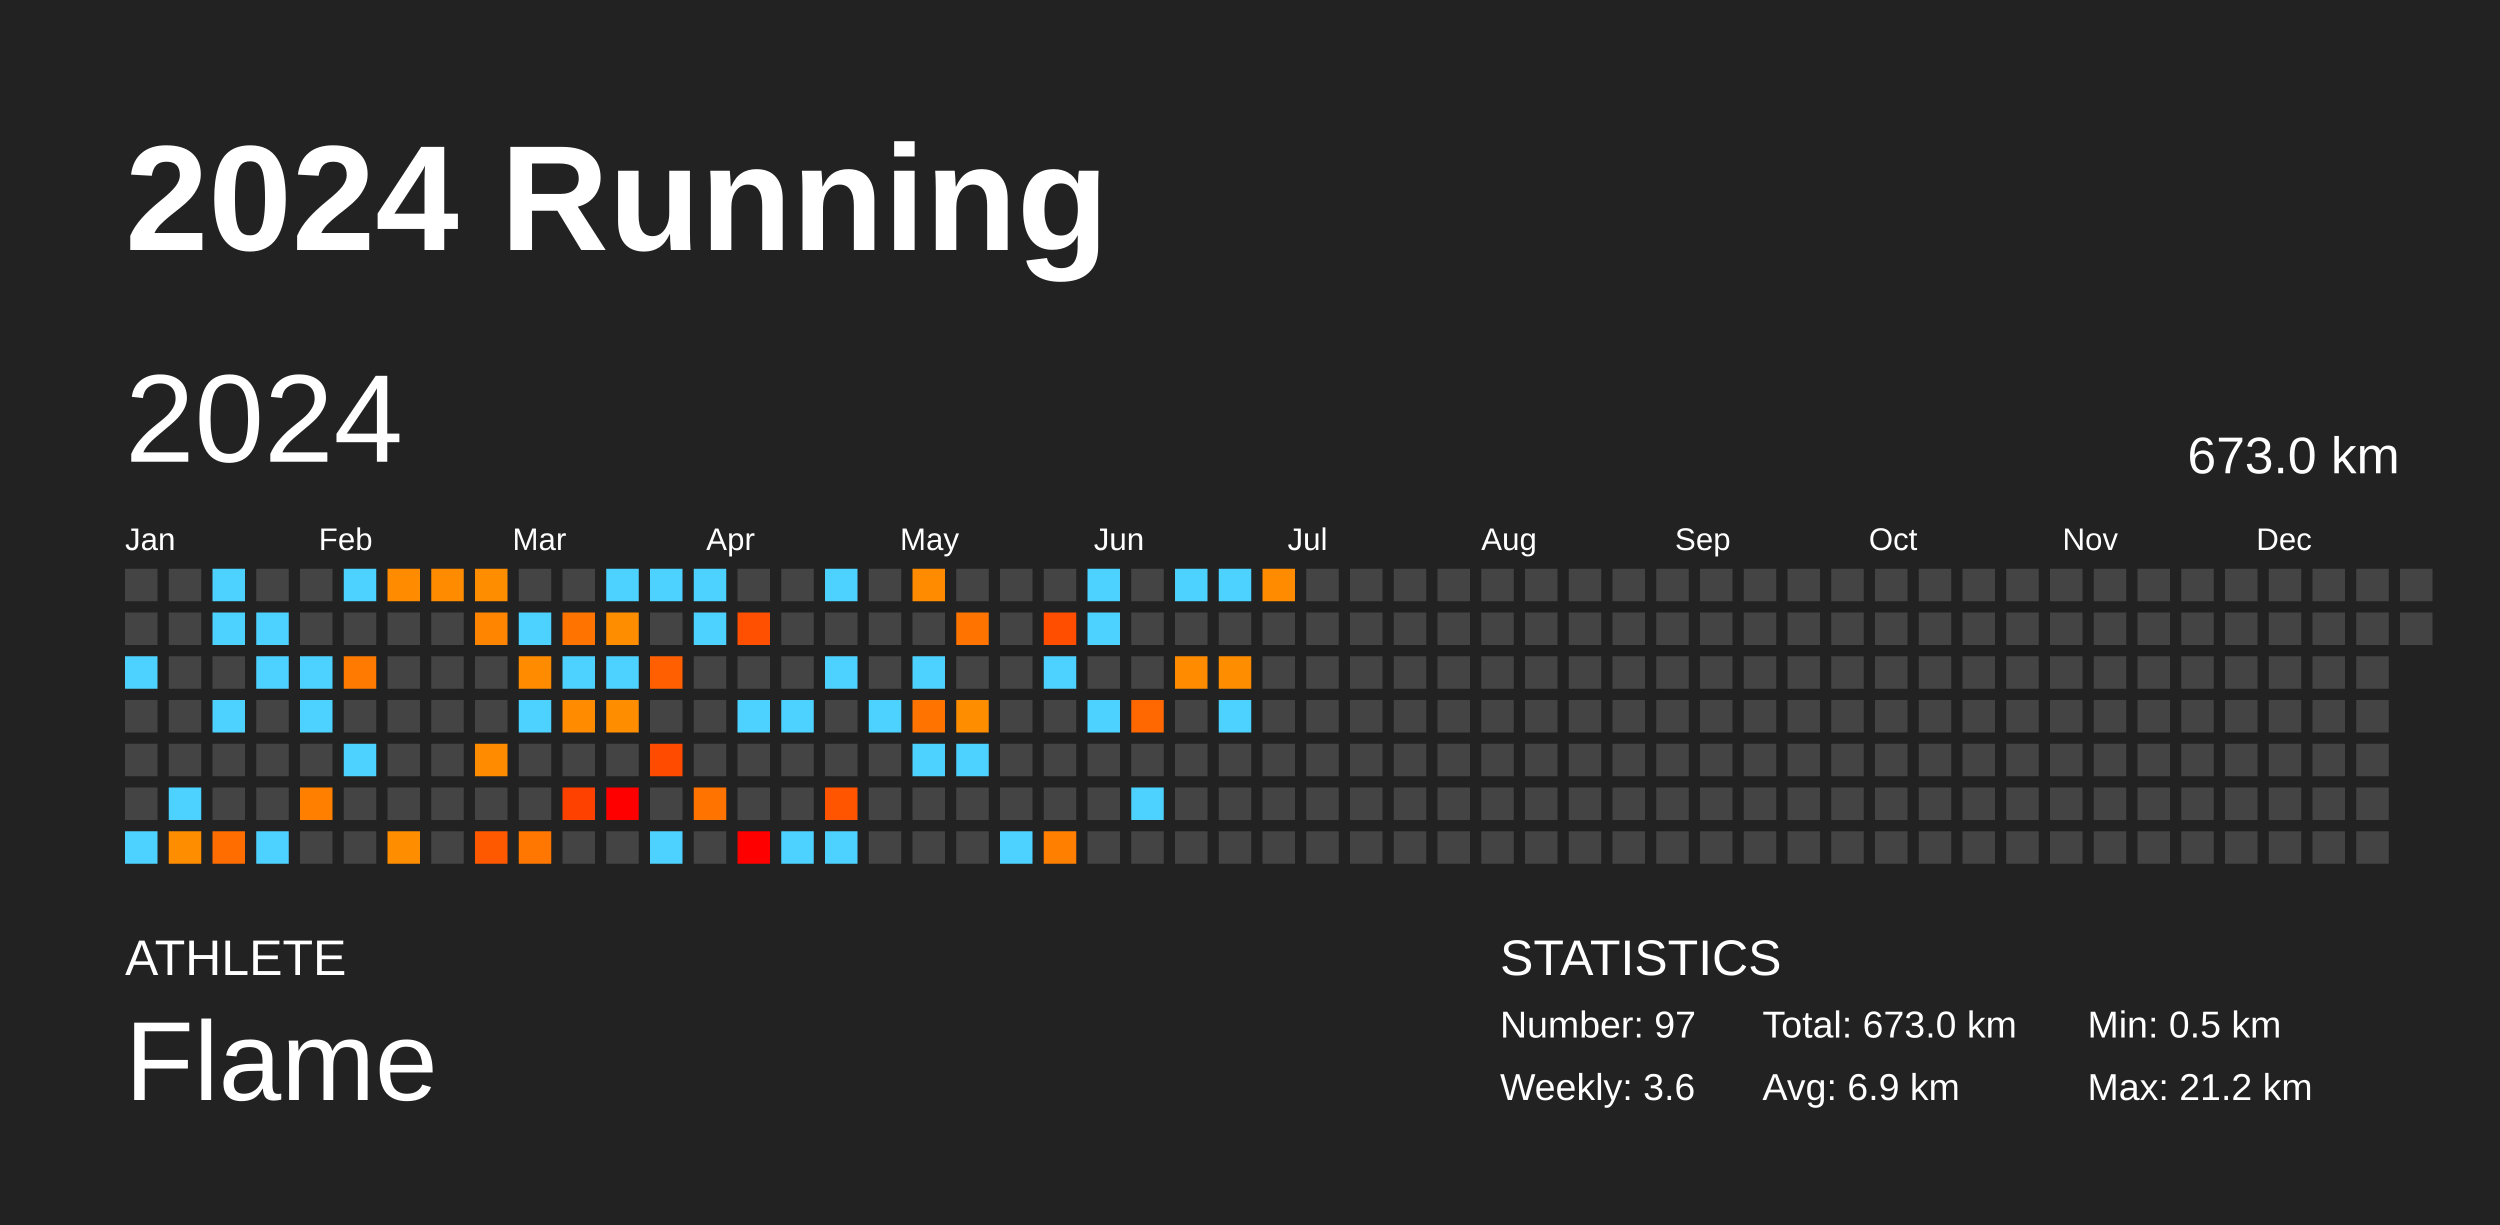
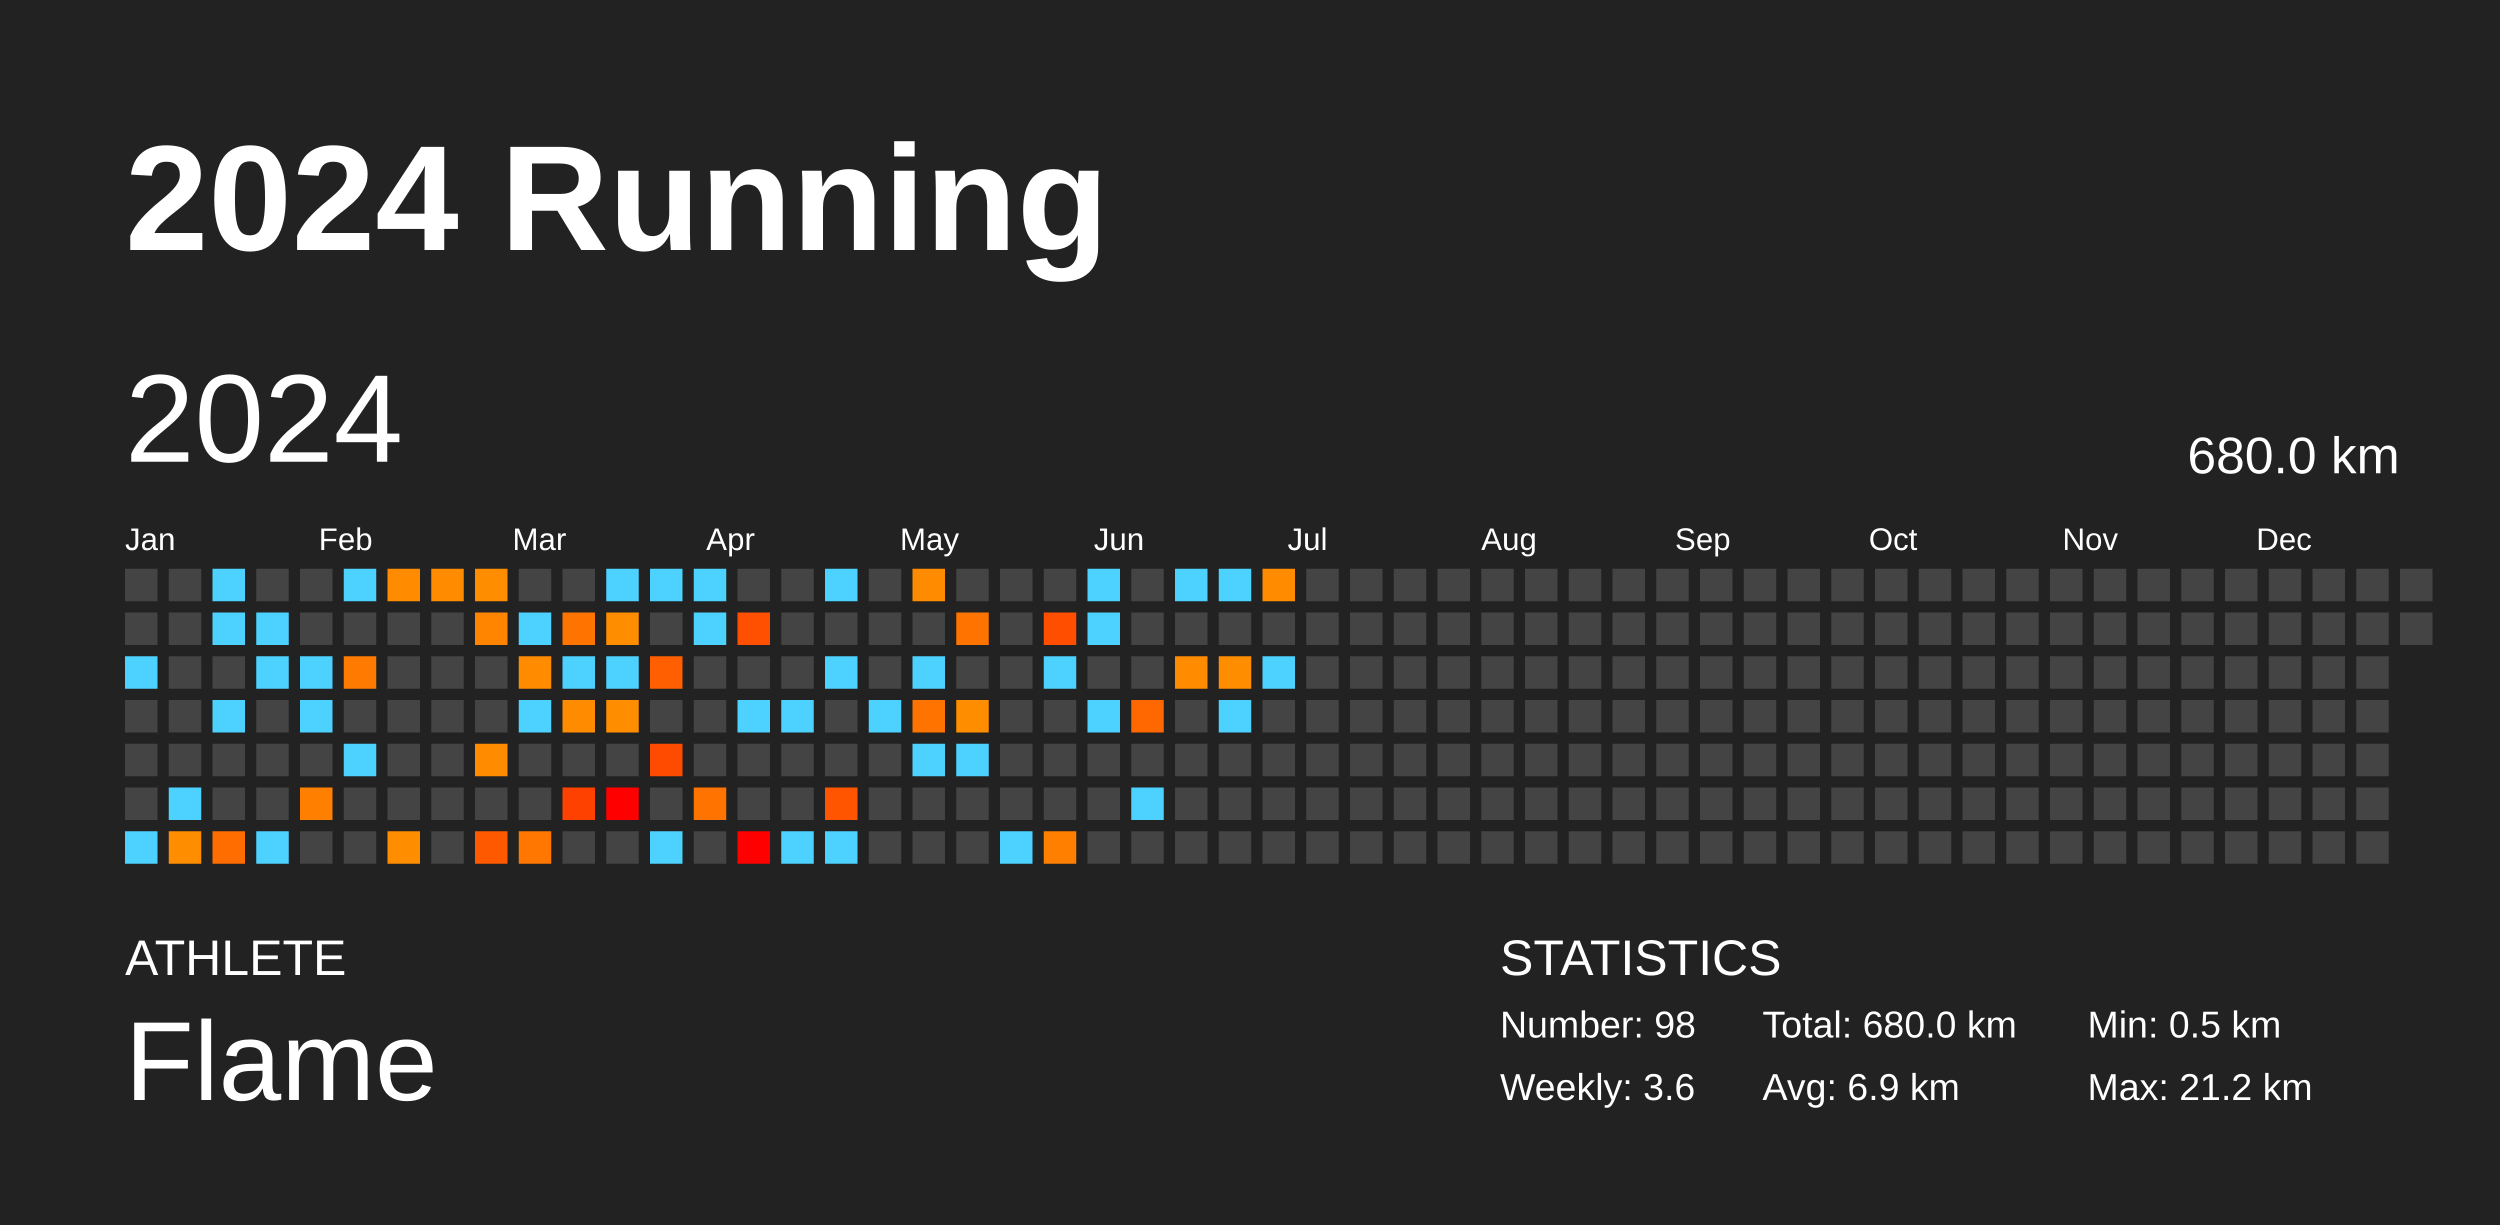
<svg xmlns="http://www.w3.org/2000/svg" baseProfile="full" height="98mm" version="1.1" viewBox="0,0,200,98" width="200mm">
  <defs />
  <rect fill="#222222" height="98" width="200" x="0" y="0" />
  <text fill="#FFFFFF" style="font-size:12px; font-family:Arial; font-weight:bold;" x="10" y="20">2024 Running</text>
  <text fill="#FFFFFF" style="font-size:4px; font-family:Arial" x="10" y="78">ATHLETE</text>
  <text fill="#FFFFFF" style="font-size:9px; font-family:Arial" x="10" y="88">Flame</text>
  <text fill="#FFFFFF" style="font-size:4px; font-family:Arial" x="120" y="78">STATISTICS</text>
-   <text fill="#FFFFFF" style="font-size:3px; font-family:Arial" x="120" y="83">Number: 97</text>
+   <text fill="#FFFFFF" style="font-size:3px; font-family:Arial" x="120" y="83">Number: 98</text>
  <text fill="#FFFFFF" style="font-size:3px; font-family:Arial" x="120" y="88">Weekly: 3.6</text>
-   <text fill="#FFFFFF" style="font-size:3px; font-family:Arial" x="141" y="83">Total: 673.0 km</text>
+   <text fill="#FFFFFF" style="font-size:3px; font-family:Arial" x="141" y="83">Total: 680.0 km</text>
  <text fill="#FFFFFF" style="font-size:3px; font-family:Arial" x="141" y="88">Avg: 6.9 km</text>
  <text fill="#FFFFFF" style="font-size:3px; font-family:Arial" x="167" y="83">Min: 0.5 km</text>
  <text fill="#FFFFFF" style="font-size:3px; font-family:Arial" x="167" y="88">Max: 21.2 km</text>
  <text dominant-baseline="hanging" fill="#FFFFFF" style="font-size:10.0px; font-family:Arial;" x="10" y="30">2024</text>
-   <text dominant-baseline="hanging" fill="#FFFFFF" style="font-size:4.125px; font-family:Arial;" x="175" y="35">673.0 km</text>
+   <text dominant-baseline="hanging" fill="#FFFFFF" style="font-size:4.125px; font-family:Arial;" x="175" y="35">680.0 km</text>
  <text fill="#FFFFFF" style="font-size:2.5px; font-family:Arial" x="10.0" y="44">Jan</text>
  <text fill="#FFFFFF" style="font-size:2.5px; font-family:Arial" x="25.5" y="44">Feb</text>
  <text fill="#FFFFFF" style="font-size:2.5px; font-family:Arial" x="41.0" y="44">Mar</text>
  <text fill="#FFFFFF" style="font-size:2.5px; font-family:Arial" x="56.5" y="44">Apr</text>
  <text fill="#FFFFFF" style="font-size:2.5px; font-family:Arial" x="72.0" y="44">May</text>
  <text fill="#FFFFFF" style="font-size:2.5px; font-family:Arial" x="87.5" y="44">Jun</text>
  <text fill="#FFFFFF" style="font-size:2.5px; font-family:Arial" x="103.0" y="44">Jul</text>
  <text fill="#FFFFFF" style="font-size:2.5px; font-family:Arial" x="118.5" y="44">Aug</text>
  <text fill="#FFFFFF" style="font-size:2.5px; font-family:Arial" x="134.0" y="44">Sep</text>
  <text fill="#FFFFFF" style="font-size:2.5px; font-family:Arial" x="149.5" y="44">Oct</text>
  <text fill="#FFFFFF" style="font-size:2.5px; font-family:Arial" x="165.0" y="44">Nov</text>
  <text fill="#FFFFFF" style="font-size:2.5px; font-family:Arial" x="180.5" y="44">Dec</text>
  <rect fill="#444444" height="2.6" width="2.6" x="10.0" y="45.5" />
  <rect fill="#444444" height="2.6" width="2.6" x="10.0" y="49.0" />
  <rect fill="#4dd2ff" height="2.6" width="2.6" x="10.0" y="52.5" />
  <rect fill="#444444" height="2.6" width="2.6" x="10.0" y="56.0" />
  <rect fill="#444444" height="2.6" width="2.6" x="10.0" y="59.5" />
  <rect fill="#444444" height="2.6" width="2.6" x="10.0" y="63.0" />
  <rect fill="#4dd2ff" height="2.6" width="2.6" x="10.0" y="66.5" />
  <rect fill="#444444" height="2.6" width="2.6" x="13.5" y="45.5" />
  <rect fill="#444444" height="2.6" width="2.6" x="13.5" y="49.0" />
  <rect fill="#444444" height="2.6" width="2.6" x="13.5" y="52.5" />
  <rect fill="#444444" height="2.6" width="2.6" x="13.5" y="56.0" />
  <rect fill="#444444" height="2.6" width="2.6" x="13.5" y="59.5" />
  <rect fill="#4dd2ff" height="2.6" width="2.6" x="13.5" y="63.0" />
  <rect fill="#ff8d00" height="2.6" width="2.6" x="13.5" y="66.5" />
  <rect fill="#4dd2ff" height="2.6" width="2.6" x="17.0" y="45.5" />
  <rect fill="#4dd2ff" height="2.6" width="2.6" x="17.0" y="49.0" />
  <rect fill="#444444" height="2.6" width="2.6" x="17.0" y="52.5" />
  <rect fill="#4dd2ff" height="2.6" width="2.6" x="17.0" y="56.0" />
  <rect fill="#444444" height="2.6" width="2.6" x="17.0" y="59.5" />
  <rect fill="#444444" height="2.6" width="2.6" x="17.0" y="63.0" />
  <rect fill="#ff6c00" height="2.6" width="2.6" x="17.0" y="66.5" />
  <rect fill="#444444" height="2.6" width="2.6" x="20.5" y="45.5" />
  <rect fill="#4dd2ff" height="2.6" width="2.6" x="20.5" y="49.0" />
  <rect fill="#4dd2ff" height="2.6" width="2.6" x="20.5" y="52.5" />
  <rect fill="#444444" height="2.6" width="2.6" x="20.5" y="56.0" />
  <rect fill="#444444" height="2.6" width="2.6" x="20.5" y="59.5" />
  <rect fill="#444444" height="2.6" width="2.6" x="20.5" y="63.0" />
  <rect fill="#4dd2ff" height="2.6" width="2.6" x="20.5" y="66.5" />
  <rect fill="#444444" height="2.6" width="2.6" x="24.0" y="45.5" />
  <rect fill="#444444" height="2.6" width="2.6" x="24.0" y="49.0" />
  <rect fill="#4dd2ff" height="2.6" width="2.6" x="24.0" y="52.5" />
  <rect fill="#4dd2ff" height="2.6" width="2.6" x="24.0" y="56.0" />
  <rect fill="#444444" height="2.6" width="2.6" x="24.0" y="59.5" />
  <rect fill="#ff8000" height="2.6" width="2.6" x="24.0" y="63.0" />
  <rect fill="#444444" height="2.6" width="2.6" x="24.0" y="66.5" />
  <rect fill="#4dd2ff" height="2.6" width="2.6" x="27.5" y="45.5" />
  <rect fill="#444444" height="2.6" width="2.6" x="27.5" y="49.0" />
  <rect fill="#ff7a00" height="2.6" width="2.6" x="27.5" y="52.5" />
  <rect fill="#444444" height="2.6" width="2.6" x="27.5" y="56.0" />
  <rect fill="#4dd2ff" height="2.6" width="2.6" x="27.5" y="59.5" />
  <rect fill="#444444" height="2.6" width="2.6" x="27.5" y="63.0" />
  <rect fill="#444444" height="2.6" width="2.6" x="27.5" y="66.5" />
  <rect fill="#ff8c00" height="2.6" width="2.6" x="31.0" y="45.5" />
  <rect fill="#444444" height="2.6" width="2.6" x="31.0" y="49.0" />
  <rect fill="#444444" height="2.6" width="2.6" x="31.0" y="52.5" />
  <rect fill="#444444" height="2.6" width="2.6" x="31.0" y="56.0" />
  <rect fill="#444444" height="2.6" width="2.6" x="31.0" y="59.5" />
  <rect fill="#444444" height="2.6" width="2.6" x="31.0" y="63.0" />
  <rect fill="#ff8d00" height="2.6" width="2.6" x="31.0" y="66.5" />
  <rect fill="#ff8c00" height="2.6" width="2.6" x="34.5" y="45.5" />
  <rect fill="#444444" height="2.6" width="2.6" x="34.5" y="49.0" />
  <rect fill="#444444" height="2.6" width="2.6" x="34.5" y="52.5" />
  <rect fill="#444444" height="2.6" width="2.6" x="34.5" y="56.0" />
  <rect fill="#444444" height="2.6" width="2.6" x="34.5" y="59.5" />
  <rect fill="#444444" height="2.6" width="2.6" x="34.5" y="63.0" />
  <rect fill="#444444" height="2.6" width="2.6" x="34.5" y="66.5" />
  <rect fill="#ff8d00" height="2.6" width="2.6" x="38.0" y="45.5" />
  <rect fill="#ff8400" height="2.6" width="2.6" x="38.0" y="49.0" />
  <rect fill="#444444" height="2.6" width="2.6" x="38.0" y="52.5" />
  <rect fill="#444444" height="2.6" width="2.6" x="38.0" y="56.0" />
  <rect fill="#ff8b00" height="2.6" width="2.6" x="38.0" y="59.5" />
  <rect fill="#444444" height="2.6" width="2.6" x="38.0" y="63.0" />
  <rect fill="#ff5900" height="2.6" width="2.6" x="38.0" y="66.5" />
  <rect fill="#444444" height="2.6" width="2.6" x="41.5" y="45.5" />
  <rect fill="#4dd2ff" height="2.6" width="2.6" x="41.5" y="49.0" />
  <rect fill="#ff8c00" height="2.6" width="2.6" x="41.5" y="52.5" />
  <rect fill="#4dd2ff" height="2.6" width="2.6" x="41.5" y="56.0" />
  <rect fill="#444444" height="2.6" width="2.6" x="41.5" y="59.5" />
  <rect fill="#444444" height="2.6" width="2.6" x="41.5" y="63.0" />
  <rect fill="#ff7700" height="2.6" width="2.6" x="41.5" y="66.5" />
  <rect fill="#444444" height="2.6" width="2.6" x="45.0" y="45.5" />
  <rect fill="#ff7300" height="2.6" width="2.6" x="45.0" y="49.0" />
  <rect fill="#4dd2ff" height="2.6" width="2.6" x="45.0" y="52.5" />
  <rect fill="#ff8b00" height="2.6" width="2.6" x="45.0" y="56.0" />
  <rect fill="#444444" height="2.6" width="2.6" x="45.0" y="59.5" />
  <rect fill="#ff4100" height="2.6" width="2.6" x="45.0" y="63.0" />
  <rect fill="#444444" height="2.6" width="2.6" x="45.0" y="66.5" />
  <rect fill="#4dd2ff" height="2.6" width="2.6" x="48.5" y="45.5" />
  <rect fill="#ff8d00" height="2.6" width="2.6" x="48.5" y="49.0" />
  <rect fill="#4dd2ff" height="2.6" width="2.6" x="48.5" y="52.5" />
  <rect fill="#ff8d00" height="2.6" width="2.6" x="48.5" y="56.0" />
  <rect fill="#444444" height="2.6" width="2.6" x="48.5" y="59.5" />
  <rect fill="red" height="2.6" width="2.6" x="48.5" y="63.0" />
  <rect fill="#444444" height="2.6" width="2.6" x="48.5" y="66.5" />
  <rect fill="#4dd2ff" height="2.6" width="2.6" x="52.0" y="45.5" />
  <rect fill="#444444" height="2.6" width="2.6" x="52.0" y="49.0" />
  <rect fill="#ff5f00" height="2.6" width="2.6" x="52.0" y="52.5" />
  <rect fill="#444444" height="2.6" width="2.6" x="52.0" y="56.0" />
  <rect fill="#ff4b00" height="2.6" width="2.6" x="52.0" y="59.5" />
  <rect fill="#444444" height="2.6" width="2.6" x="52.0" y="63.0" />
  <rect fill="#4dd2ff" height="2.6" width="2.6" x="52.0" y="66.5" />
  <rect fill="#4dd2ff" height="2.6" width="2.6" x="55.5" y="45.5" />
  <rect fill="#4dd2ff" height="2.6" width="2.6" x="55.5" y="49.0" />
  <rect fill="#444444" height="2.6" width="2.6" x="55.5" y="52.5" />
  <rect fill="#444444" height="2.6" width="2.6" x="55.5" y="56.0" />
  <rect fill="#444444" height="2.6" width="2.6" x="55.5" y="59.5" />
  <rect fill="#ff7400" height="2.6" width="2.6" x="55.5" y="63.0" />
  <rect fill="#444444" height="2.6" width="2.6" x="55.5" y="66.5" />
  <rect fill="#444444" height="2.6" width="2.6" x="59.0" y="45.5" />
  <rect fill="#ff4f00" height="2.6" width="2.6" x="59.0" y="49.0" />
  <rect fill="#444444" height="2.6" width="2.6" x="59.0" y="52.5" />
  <rect fill="#4dd2ff" height="2.6" width="2.6" x="59.0" y="56.0" />
  <rect fill="#444444" height="2.6" width="2.6" x="59.0" y="59.5" />
  <rect fill="#444444" height="2.6" width="2.6" x="59.0" y="63.0" />
  <rect fill="red" height="2.6" width="2.6" x="59.0" y="66.5" />
  <rect fill="#444444" height="2.6" width="2.6" x="62.5" y="45.5" />
  <rect fill="#444444" height="2.6" width="2.6" x="62.5" y="49.0" />
  <rect fill="#444444" height="2.6" width="2.6" x="62.5" y="52.5" />
  <rect fill="#4dd2ff" height="2.6" width="2.6" x="62.5" y="56.0" />
  <rect fill="#444444" height="2.6" width="2.6" x="62.5" y="59.5" />
  <rect fill="#444444" height="2.6" width="2.6" x="62.5" y="63.0" />
  <rect fill="#4dd2ff" height="2.6" width="2.6" x="62.5" y="66.5" />
  <rect fill="#4dd2ff" height="2.6" width="2.6" x="66.0" y="45.5" />
  <rect fill="#444444" height="2.6" width="2.6" x="66.0" y="49.0" />
  <rect fill="#4dd2ff" height="2.6" width="2.6" x="66.0" y="52.5" />
  <rect fill="#444444" height="2.6" width="2.6" x="66.0" y="56.0" />
  <rect fill="#444444" height="2.6" width="2.6" x="66.0" y="59.5" />
  <rect fill="#ff5500" height="2.6" width="2.6" x="66.0" y="63.0" />
  <rect fill="#4dd2ff" height="2.6" width="2.6" x="66.0" y="66.5" />
  <rect fill="#444444" height="2.6" width="2.6" x="69.5" y="45.5" />
  <rect fill="#444444" height="2.6" width="2.6" x="69.5" y="49.0" />
  <rect fill="#444444" height="2.6" width="2.6" x="69.5" y="52.5" />
  <rect fill="#4dd2ff" height="2.6" width="2.6" x="69.5" y="56.0" />
  <rect fill="#444444" height="2.6" width="2.6" x="69.5" y="59.5" />
  <rect fill="#444444" height="2.6" width="2.6" x="69.5" y="63.0" />
  <rect fill="#444444" height="2.6" width="2.6" x="69.5" y="66.5" />
  <rect fill="#ff8c00" height="2.6" width="2.6" x="73.0" y="45.5" />
  <rect fill="#444444" height="2.6" width="2.6" x="73.0" y="49.0" />
  <rect fill="#4dd2ff" height="2.6" width="2.6" x="73.0" y="52.5" />
  <rect fill="#ff7300" height="2.6" width="2.6" x="73.0" y="56.0" />
  <rect fill="#4dd2ff" height="2.6" width="2.6" x="73.0" y="59.5" />
  <rect fill="#444444" height="2.6" width="2.6" x="73.0" y="63.0" />
  <rect fill="#444444" height="2.6" width="2.6" x="73.0" y="66.5" />
  <rect fill="#444444" height="2.6" width="2.6" x="76.5" y="45.5" />
  <rect fill="#ff7400" height="2.6" width="2.6" x="76.5" y="49.0" />
  <rect fill="#444444" height="2.6" width="2.6" x="76.5" y="52.5" />
  <rect fill="#ff8d00" height="2.6" width="2.6" x="76.5" y="56.0" />
  <rect fill="#4dd2ff" height="2.6" width="2.6" x="76.5" y="59.5" />
  <rect fill="#444444" height="2.6" width="2.6" x="76.5" y="63.0" />
  <rect fill="#444444" height="2.6" width="2.6" x="76.5" y="66.5" />
  <rect fill="#444444" height="2.6" width="2.6" x="80.0" y="45.5" />
  <rect fill="#444444" height="2.6" width="2.6" x="80.0" y="49.0" />
  <rect fill="#444444" height="2.6" width="2.6" x="80.0" y="52.5" />
  <rect fill="#444444" height="2.6" width="2.6" x="80.0" y="56.0" />
  <rect fill="#444444" height="2.6" width="2.6" x="80.0" y="59.5" />
  <rect fill="#444444" height="2.6" width="2.6" x="80.0" y="63.0" />
  <rect fill="#4dd2ff" height="2.6" width="2.6" x="80.0" y="66.5" />
  <rect fill="#444444" height="2.6" width="2.6" x="83.5" y="45.5" />
  <rect fill="#ff4e00" height="2.6" width="2.6" x="83.5" y="49.0" />
  <rect fill="#4dd2ff" height="2.6" width="2.6" x="83.5" y="52.5" />
  <rect fill="#444444" height="2.6" width="2.6" x="83.5" y="56.0" />
  <rect fill="#444444" height="2.6" width="2.6" x="83.5" y="59.5" />
  <rect fill="#444444" height="2.6" width="2.6" x="83.5" y="63.0" />
  <rect fill="#ff8000" height="2.6" width="2.6" x="83.5" y="66.5" />
  <rect fill="#4dd2ff" height="2.6" width="2.6" x="87.0" y="45.5" />
  <rect fill="#4dd2ff" height="2.6" width="2.6" x="87.0" y="49.0" />
  <rect fill="#444444" height="2.6" width="2.6" x="87.0" y="52.5" />
  <rect fill="#4dd2ff" height="2.6" width="2.6" x="87.0" y="56.0" />
  <rect fill="#444444" height="2.6" width="2.6" x="87.0" y="59.5" />
  <rect fill="#444444" height="2.6" width="2.6" x="87.0" y="63.0" />
  <rect fill="#444444" height="2.6" width="2.6" x="87.0" y="66.5" />
  <rect fill="#444444" height="2.6" width="2.6" x="90.5" y="45.5" />
  <rect fill="#444444" height="2.6" width="2.6" x="90.5" y="49.0" />
  <rect fill="#444444" height="2.6" width="2.6" x="90.5" y="52.5" />
  <rect fill="#ff6700" height="2.6" width="2.6" x="90.5" y="56.0" />
  <rect fill="#444444" height="2.6" width="2.6" x="90.5" y="59.5" />
  <rect fill="#4dd2ff" height="2.6" width="2.6" x="90.5" y="63.0" />
  <rect fill="#444444" height="2.6" width="2.6" x="90.5" y="66.5" />
  <rect fill="#4dd2ff" height="2.6" width="2.6" x="94.0" y="45.5" />
  <rect fill="#444444" height="2.6" width="2.6" x="94.0" y="49.0" />
  <rect fill="#ff8c00" height="2.6" width="2.6" x="94.0" y="52.5" />
  <rect fill="#444444" height="2.6" width="2.6" x="94.0" y="56.0" />
  <rect fill="#444444" height="2.6" width="2.6" x="94.0" y="59.5" />
  <rect fill="#444444" height="2.6" width="2.6" x="94.0" y="63.0" />
  <rect fill="#444444" height="2.6" width="2.6" x="94.0" y="66.5" />
  <rect fill="#4dd2ff" height="2.6" width="2.6" x="97.5" y="45.5" />
  <rect fill="#444444" height="2.6" width="2.6" x="97.5" y="49.0" />
  <rect fill="#ff8d00" height="2.6" width="2.6" x="97.5" y="52.5" />
  <rect fill="#4dd2ff" height="2.6" width="2.6" x="97.5" y="56.0" />
  <rect fill="#444444" height="2.6" width="2.6" x="97.5" y="59.5" />
  <rect fill="#444444" height="2.6" width="2.6" x="97.5" y="63.0" />
  <rect fill="#444444" height="2.6" width="2.6" x="97.5" y="66.5" />
  <rect fill="#ff8b00" height="2.6" width="2.6" x="101.0" y="45.5" />
  <rect fill="#444444" height="2.6" width="2.6" x="101.0" y="49.0" />
-   <rect fill="#444444" height="2.6" width="2.6" x="101.0" y="52.5" />
+   <rect fill="#4dd2ff" height="2.6" width="2.6" x="101.0" y="52.5" />
  <rect fill="#444444" height="2.6" width="2.6" x="101.0" y="56.0" />
  <rect fill="#444444" height="2.6" width="2.6" x="101.0" y="59.5" />
  <rect fill="#444444" height="2.6" width="2.6" x="101.0" y="63.0" />
  <rect fill="#444444" height="2.6" width="2.6" x="101.0" y="66.5" />
  <rect fill="#444444" height="2.6" width="2.6" x="104.5" y="45.5" />
  <rect fill="#444444" height="2.6" width="2.6" x="104.5" y="49.0" />
  <rect fill="#444444" height="2.6" width="2.6" x="104.5" y="52.5" />
  <rect fill="#444444" height="2.6" width="2.6" x="104.5" y="56.0" />
  <rect fill="#444444" height="2.6" width="2.6" x="104.5" y="59.5" />
  <rect fill="#444444" height="2.6" width="2.6" x="104.5" y="63.0" />
  <rect fill="#444444" height="2.6" width="2.6" x="104.5" y="66.5" />
  <rect fill="#444444" height="2.6" width="2.6" x="108.0" y="45.5" />
  <rect fill="#444444" height="2.6" width="2.6" x="108.0" y="49.0" />
  <rect fill="#444444" height="2.6" width="2.6" x="108.0" y="52.5" />
  <rect fill="#444444" height="2.6" width="2.6" x="108.0" y="56.0" />
  <rect fill="#444444" height="2.6" width="2.6" x="108.0" y="59.5" />
  <rect fill="#444444" height="2.6" width="2.6" x="108.0" y="63.0" />
  <rect fill="#444444" height="2.6" width="2.6" x="108.0" y="66.5" />
  <rect fill="#444444" height="2.6" width="2.6" x="111.5" y="45.5" />
  <rect fill="#444444" height="2.6" width="2.6" x="111.5" y="49.0" />
  <rect fill="#444444" height="2.6" width="2.6" x="111.5" y="52.5" />
  <rect fill="#444444" height="2.6" width="2.6" x="111.5" y="56.0" />
  <rect fill="#444444" height="2.6" width="2.6" x="111.5" y="59.5" />
  <rect fill="#444444" height="2.6" width="2.6" x="111.5" y="63.0" />
  <rect fill="#444444" height="2.6" width="2.6" x="111.5" y="66.5" />
  <rect fill="#444444" height="2.6" width="2.6" x="115.0" y="45.5" />
  <rect fill="#444444" height="2.6" width="2.6" x="115.0" y="49.0" />
  <rect fill="#444444" height="2.6" width="2.6" x="115.0" y="52.5" />
  <rect fill="#444444" height="2.6" width="2.6" x="115.0" y="56.0" />
  <rect fill="#444444" height="2.6" width="2.6" x="115.0" y="59.5" />
  <rect fill="#444444" height="2.6" width="2.6" x="115.0" y="63.0" />
  <rect fill="#444444" height="2.6" width="2.6" x="115.0" y="66.5" />
  <rect fill="#444444" height="2.6" width="2.6" x="118.5" y="45.5" />
  <rect fill="#444444" height="2.6" width="2.6" x="118.5" y="49.0" />
  <rect fill="#444444" height="2.6" width="2.6" x="118.5" y="52.5" />
  <rect fill="#444444" height="2.6" width="2.6" x="118.5" y="56.0" />
  <rect fill="#444444" height="2.6" width="2.6" x="118.5" y="59.5" />
  <rect fill="#444444" height="2.6" width="2.6" x="118.5" y="63.0" />
  <rect fill="#444444" height="2.6" width="2.6" x="118.5" y="66.5" />
  <rect fill="#444444" height="2.6" width="2.6" x="122.0" y="45.5" />
  <rect fill="#444444" height="2.6" width="2.6" x="122.0" y="49.0" />
  <rect fill="#444444" height="2.6" width="2.6" x="122.0" y="52.5" />
  <rect fill="#444444" height="2.6" width="2.6" x="122.0" y="56.0" />
  <rect fill="#444444" height="2.6" width="2.6" x="122.0" y="59.5" />
  <rect fill="#444444" height="2.6" width="2.6" x="122.0" y="63.0" />
  <rect fill="#444444" height="2.6" width="2.6" x="122.0" y="66.5" />
  <rect fill="#444444" height="2.6" width="2.6" x="125.5" y="45.5" />
  <rect fill="#444444" height="2.6" width="2.6" x="125.5" y="49.0" />
  <rect fill="#444444" height="2.6" width="2.6" x="125.5" y="52.5" />
  <rect fill="#444444" height="2.6" width="2.6" x="125.5" y="56.0" />
  <rect fill="#444444" height="2.6" width="2.6" x="125.5" y="59.5" />
  <rect fill="#444444" height="2.6" width="2.6" x="125.5" y="63.0" />
  <rect fill="#444444" height="2.6" width="2.6" x="125.5" y="66.5" />
  <rect fill="#444444" height="2.6" width="2.6" x="129.0" y="45.5" />
  <rect fill="#444444" height="2.6" width="2.6" x="129.0" y="49.0" />
  <rect fill="#444444" height="2.6" width="2.6" x="129.0" y="52.5" />
  <rect fill="#444444" height="2.6" width="2.6" x="129.0" y="56.0" />
  <rect fill="#444444" height="2.6" width="2.6" x="129.0" y="59.5" />
  <rect fill="#444444" height="2.6" width="2.6" x="129.0" y="63.0" />
  <rect fill="#444444" height="2.6" width="2.6" x="129.0" y="66.5" />
  <rect fill="#444444" height="2.6" width="2.6" x="132.5" y="45.5" />
  <rect fill="#444444" height="2.6" width="2.6" x="132.5" y="49.0" />
  <rect fill="#444444" height="2.6" width="2.6" x="132.5" y="52.5" />
  <rect fill="#444444" height="2.6" width="2.6" x="132.5" y="56.0" />
  <rect fill="#444444" height="2.6" width="2.6" x="132.5" y="59.5" />
  <rect fill="#444444" height="2.6" width="2.6" x="132.5" y="63.0" />
  <rect fill="#444444" height="2.6" width="2.6" x="132.5" y="66.5" />
  <rect fill="#444444" height="2.6" width="2.6" x="136.0" y="45.5" />
  <rect fill="#444444" height="2.6" width="2.6" x="136.0" y="49.0" />
  <rect fill="#444444" height="2.6" width="2.6" x="136.0" y="52.5" />
  <rect fill="#444444" height="2.6" width="2.6" x="136.0" y="56.0" />
  <rect fill="#444444" height="2.6" width="2.6" x="136.0" y="59.5" />
  <rect fill="#444444" height="2.6" width="2.6" x="136.0" y="63.0" />
  <rect fill="#444444" height="2.6" width="2.6" x="136.0" y="66.5" />
  <rect fill="#444444" height="2.6" width="2.6" x="139.5" y="45.5" />
  <rect fill="#444444" height="2.6" width="2.6" x="139.5" y="49.0" />
  <rect fill="#444444" height="2.6" width="2.6" x="139.5" y="52.5" />
  <rect fill="#444444" height="2.6" width="2.6" x="139.5" y="56.0" />
  <rect fill="#444444" height="2.6" width="2.6" x="139.5" y="59.5" />
  <rect fill="#444444" height="2.6" width="2.6" x="139.5" y="63.0" />
  <rect fill="#444444" height="2.6" width="2.6" x="139.5" y="66.5" />
  <rect fill="#444444" height="2.6" width="2.6" x="143.0" y="45.5" />
  <rect fill="#444444" height="2.6" width="2.6" x="143.0" y="49.0" />
  <rect fill="#444444" height="2.6" width="2.6" x="143.0" y="52.5" />
  <rect fill="#444444" height="2.6" width="2.6" x="143.0" y="56.0" />
  <rect fill="#444444" height="2.6" width="2.6" x="143.0" y="59.5" />
  <rect fill="#444444" height="2.6" width="2.6" x="143.0" y="63.0" />
  <rect fill="#444444" height="2.6" width="2.6" x="143.0" y="66.5" />
  <rect fill="#444444" height="2.6" width="2.6" x="146.5" y="45.5" />
  <rect fill="#444444" height="2.6" width="2.6" x="146.5" y="49.0" />
  <rect fill="#444444" height="2.6" width="2.6" x="146.5" y="52.5" />
  <rect fill="#444444" height="2.6" width="2.6" x="146.5" y="56.0" />
  <rect fill="#444444" height="2.6" width="2.6" x="146.5" y="59.5" />
  <rect fill="#444444" height="2.6" width="2.6" x="146.5" y="63.0" />
  <rect fill="#444444" height="2.6" width="2.6" x="146.5" y="66.5" />
  <rect fill="#444444" height="2.6" width="2.6" x="150.0" y="45.5" />
  <rect fill="#444444" height="2.6" width="2.6" x="150.0" y="49.0" />
  <rect fill="#444444" height="2.6" width="2.6" x="150.0" y="52.5" />
  <rect fill="#444444" height="2.6" width="2.6" x="150.0" y="56.0" />
  <rect fill="#444444" height="2.6" width="2.6" x="150.0" y="59.5" />
  <rect fill="#444444" height="2.6" width="2.6" x="150.0" y="63.0" />
  <rect fill="#444444" height="2.6" width="2.6" x="150.0" y="66.5" />
  <rect fill="#444444" height="2.6" width="2.6" x="153.5" y="45.5" />
  <rect fill="#444444" height="2.6" width="2.6" x="153.5" y="49.0" />
  <rect fill="#444444" height="2.6" width="2.6" x="153.5" y="52.5" />
  <rect fill="#444444" height="2.6" width="2.6" x="153.5" y="56.0" />
  <rect fill="#444444" height="2.6" width="2.6" x="153.5" y="59.5" />
  <rect fill="#444444" height="2.6" width="2.6" x="153.5" y="63.0" />
  <rect fill="#444444" height="2.6" width="2.6" x="153.5" y="66.5" />
  <rect fill="#444444" height="2.6" width="2.6" x="157.0" y="45.5" />
  <rect fill="#444444" height="2.6" width="2.6" x="157.0" y="49.0" />
  <rect fill="#444444" height="2.6" width="2.6" x="157.0" y="52.5" />
  <rect fill="#444444" height="2.6" width="2.6" x="157.0" y="56.0" />
  <rect fill="#444444" height="2.6" width="2.6" x="157.0" y="59.5" />
  <rect fill="#444444" height="2.6" width="2.6" x="157.0" y="63.0" />
  <rect fill="#444444" height="2.6" width="2.6" x="157.0" y="66.5" />
  <rect fill="#444444" height="2.6" width="2.6" x="160.5" y="45.5" />
  <rect fill="#444444" height="2.6" width="2.6" x="160.5" y="49.0" />
  <rect fill="#444444" height="2.6" width="2.6" x="160.5" y="52.5" />
  <rect fill="#444444" height="2.6" width="2.6" x="160.5" y="56.0" />
  <rect fill="#444444" height="2.6" width="2.6" x="160.5" y="59.5" />
  <rect fill="#444444" height="2.6" width="2.6" x="160.5" y="63.0" />
  <rect fill="#444444" height="2.6" width="2.6" x="160.5" y="66.5" />
  <rect fill="#444444" height="2.6" width="2.6" x="164.0" y="45.5" />
  <rect fill="#444444" height="2.6" width="2.6" x="164.0" y="49.0" />
  <rect fill="#444444" height="2.6" width="2.6" x="164.0" y="52.5" />
  <rect fill="#444444" height="2.6" width="2.6" x="164.0" y="56.0" />
  <rect fill="#444444" height="2.6" width="2.6" x="164.0" y="59.5" />
  <rect fill="#444444" height="2.6" width="2.6" x="164.0" y="63.0" />
  <rect fill="#444444" height="2.6" width="2.6" x="164.0" y="66.5" />
  <rect fill="#444444" height="2.6" width="2.6" x="167.5" y="45.5" />
  <rect fill="#444444" height="2.6" width="2.6" x="167.5" y="49.0" />
  <rect fill="#444444" height="2.6" width="2.6" x="167.5" y="52.5" />
  <rect fill="#444444" height="2.6" width="2.6" x="167.5" y="56.0" />
  <rect fill="#444444" height="2.6" width="2.6" x="167.5" y="59.5" />
  <rect fill="#444444" height="2.6" width="2.6" x="167.5" y="63.0" />
  <rect fill="#444444" height="2.6" width="2.6" x="167.5" y="66.5" />
  <rect fill="#444444" height="2.6" width="2.6" x="171.0" y="45.5" />
  <rect fill="#444444" height="2.6" width="2.6" x="171.0" y="49.0" />
  <rect fill="#444444" height="2.6" width="2.6" x="171.0" y="52.5" />
  <rect fill="#444444" height="2.6" width="2.6" x="171.0" y="56.0" />
  <rect fill="#444444" height="2.6" width="2.6" x="171.0" y="59.5" />
  <rect fill="#444444" height="2.6" width="2.6" x="171.0" y="63.0" />
  <rect fill="#444444" height="2.6" width="2.6" x="171.0" y="66.5" />
  <rect fill="#444444" height="2.6" width="2.6" x="174.5" y="45.5" />
  <rect fill="#444444" height="2.6" width="2.6" x="174.5" y="49.0" />
  <rect fill="#444444" height="2.6" width="2.6" x="174.5" y="52.5" />
  <rect fill="#444444" height="2.6" width="2.6" x="174.5" y="56.0" />
  <rect fill="#444444" height="2.6" width="2.6" x="174.5" y="59.5" />
  <rect fill="#444444" height="2.6" width="2.6" x="174.5" y="63.0" />
  <rect fill="#444444" height="2.6" width="2.6" x="174.5" y="66.5" />
  <rect fill="#444444" height="2.6" width="2.6" x="178.0" y="45.5" />
  <rect fill="#444444" height="2.6" width="2.6" x="178.0" y="49.0" />
  <rect fill="#444444" height="2.6" width="2.6" x="178.0" y="52.5" />
  <rect fill="#444444" height="2.6" width="2.6" x="178.0" y="56.0" />
  <rect fill="#444444" height="2.6" width="2.6" x="178.0" y="59.5" />
  <rect fill="#444444" height="2.6" width="2.6" x="178.0" y="63.0" />
  <rect fill="#444444" height="2.6" width="2.6" x="178.0" y="66.5" />
  <rect fill="#444444" height="2.6" width="2.6" x="181.5" y="45.5" />
  <rect fill="#444444" height="2.6" width="2.6" x="181.5" y="49.0" />
  <rect fill="#444444" height="2.6" width="2.6" x="181.5" y="52.5" />
  <rect fill="#444444" height="2.6" width="2.6" x="181.5" y="56.0" />
  <rect fill="#444444" height="2.6" width="2.6" x="181.5" y="59.5" />
  <rect fill="#444444" height="2.6" width="2.6" x="181.5" y="63.0" />
  <rect fill="#444444" height="2.6" width="2.6" x="181.5" y="66.5" />
  <rect fill="#444444" height="2.6" width="2.6" x="185.0" y="45.5" />
  <rect fill="#444444" height="2.6" width="2.6" x="185.0" y="49.0" />
  <rect fill="#444444" height="2.6" width="2.6" x="185.0" y="52.5" />
  <rect fill="#444444" height="2.6" width="2.6" x="185.0" y="56.0" />
  <rect fill="#444444" height="2.6" width="2.6" x="185.0" y="59.5" />
  <rect fill="#444444" height="2.6" width="2.6" x="185.0" y="63.0" />
  <rect fill="#444444" height="2.6" width="2.6" x="185.0" y="66.5" />
  <rect fill="#444444" height="2.6" width="2.6" x="188.5" y="45.5" />
  <rect fill="#444444" height="2.6" width="2.6" x="188.5" y="49.0" />
  <rect fill="#444444" height="2.6" width="2.6" x="188.5" y="52.5" />
  <rect fill="#444444" height="2.6" width="2.6" x="188.5" y="56.0" />
  <rect fill="#444444" height="2.6" width="2.6" x="188.5" y="59.5" />
  <rect fill="#444444" height="2.6" width="2.6" x="188.5" y="63.0" />
  <rect fill="#444444" height="2.6" width="2.6" x="188.5" y="66.5" />
  <rect fill="#444444" height="2.6" width="2.6" x="192.0" y="45.5" />
  <rect fill="#444444" height="2.6" width="2.6" x="192.0" y="49.0" />
</svg>
